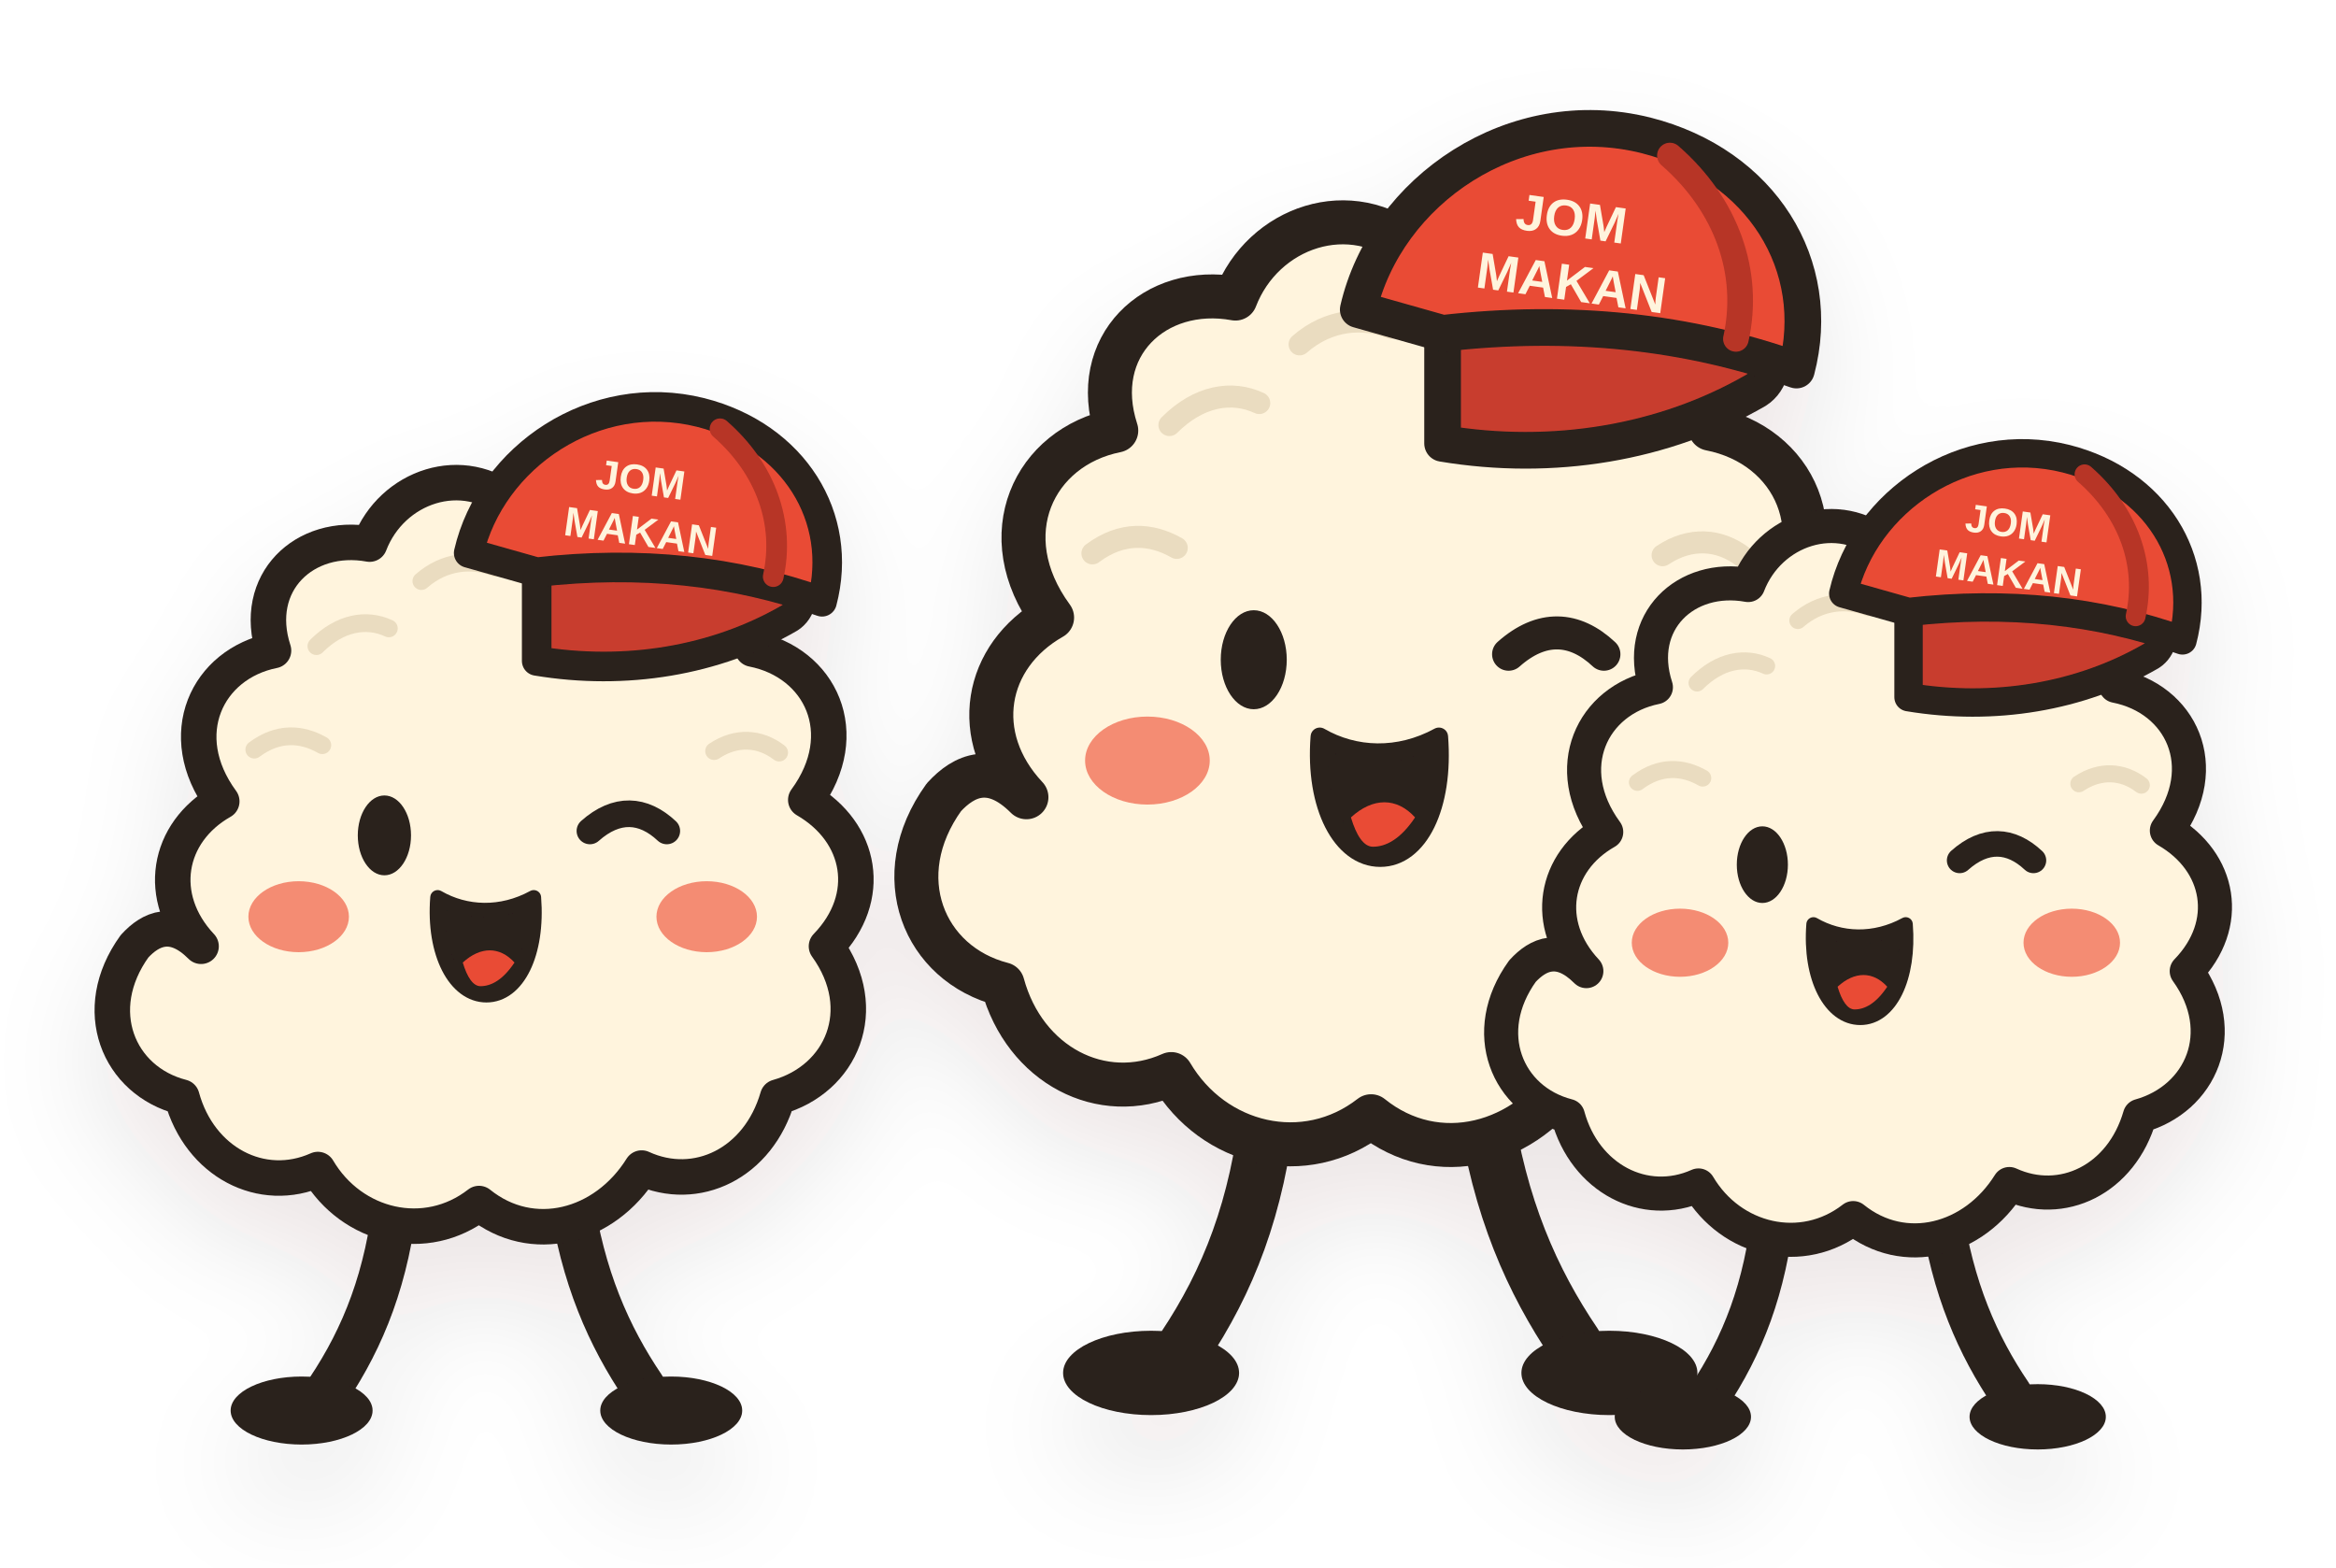
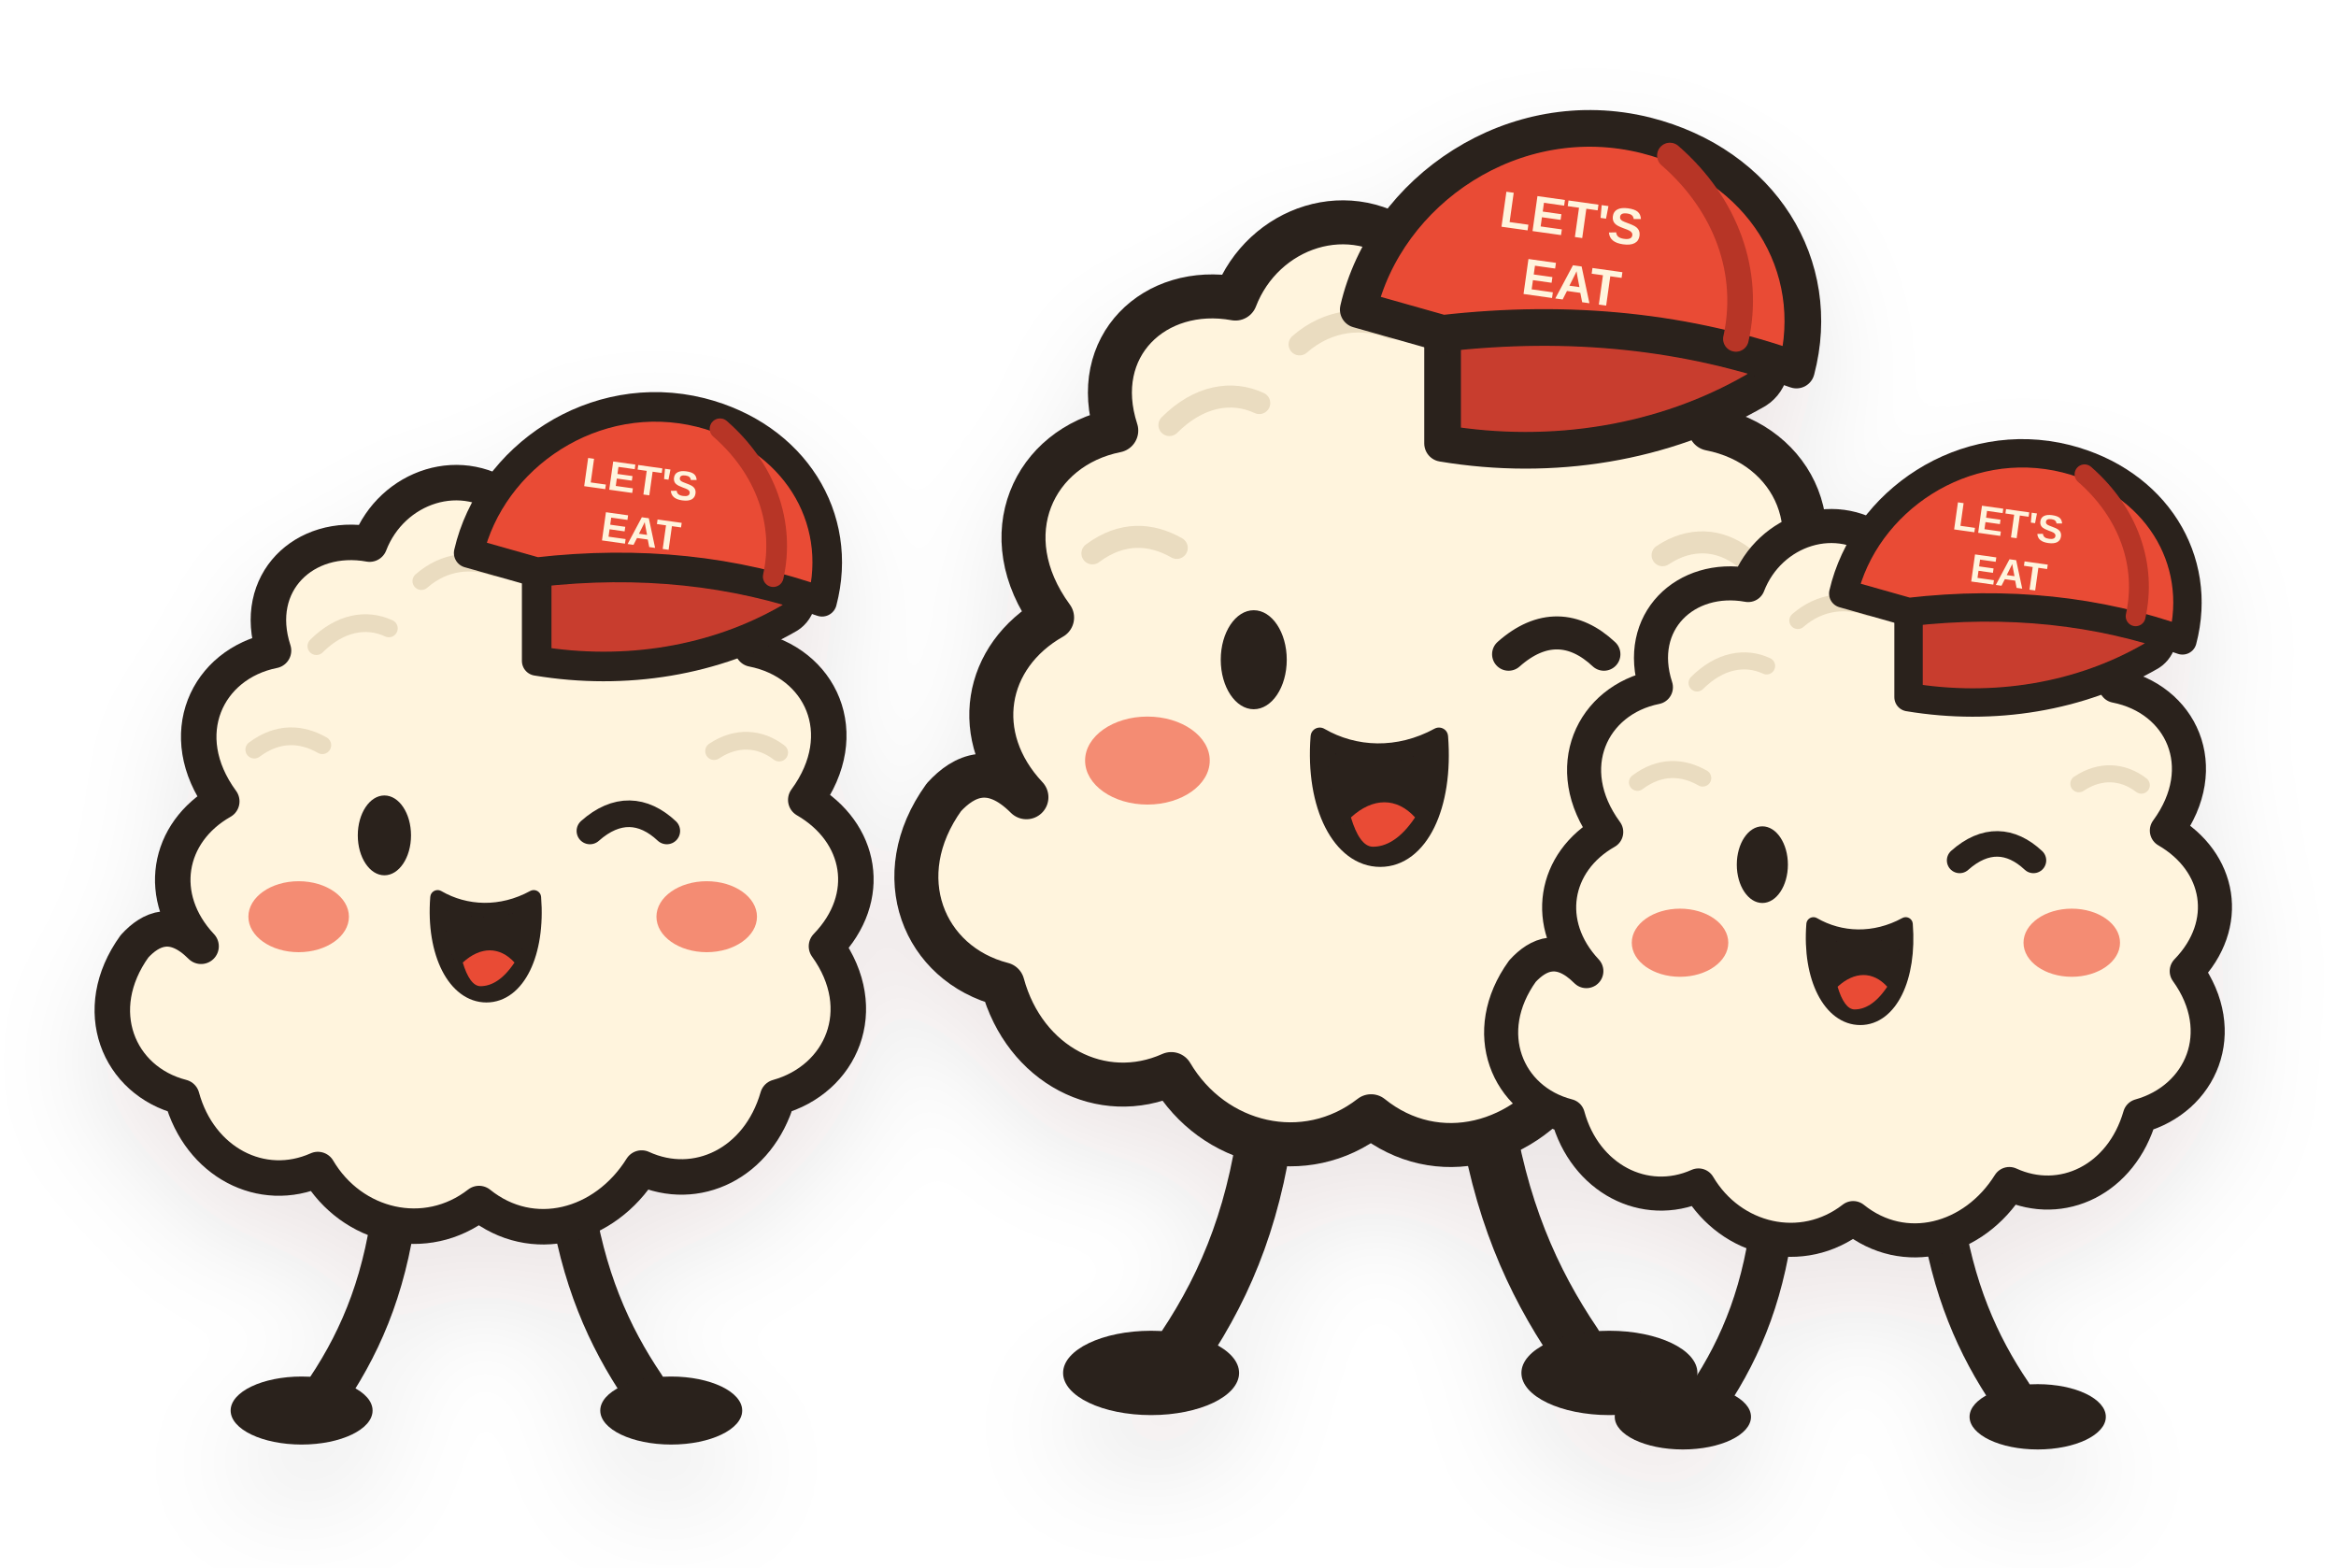
<svg xmlns="http://www.w3.org/2000/svg" width="790" height="530" viewBox="40 250 790 530" fill="none">
  <defs>
    <filter id="softShadow" x="-20%" y="-20%" width="140%" height="140%">
      <feDropShadow dx="0" dy="18" stdDeviation="18" flood-color="#29201D" flood-opacity="0.10" />
    </filter>
  </defs>
  <g filter="url(#softShadow)">
    <g transform="translate(185 160) scale(.62)">
      <path d="M458 748C452 804 436 844 412 880" stroke="#29201D" stroke-width="30" stroke-linecap="round" />
      <path d="M576 748C584 804 602 844 625 878" stroke="#29201D" stroke-width="30" stroke-linecap="round" />
      <ellipse cx="394" cy="894" rx="48" ry="23" fill="#29201D" />
      <ellipse cx="644" cy="894" rx="48" ry="23" fill="#29201D" />
      <path d="M375 610C345 628 335 653 340 684" stroke="#29201D" stroke-width="28" stroke-linecap="round" />
      <path d="M661 610C692 628 703 653 698 684" stroke="#29201D" stroke-width="28" stroke-linecap="round" />
      <path d="M326 580       C295 547 303 503 340 482       C307 437 330 389 375 380       C360 334 396 300 440 308       C455 269 503 252 537 281       C568 252 616 267 632 306       C678 298 714 333 699 379       C745 388 768 436 735 481       C773 503 781 547 749 580       C780 623 759 670 716 682       C703 727 661 747 624 730       C599 770 550 783 514 754       C478 782 428 770 405 731       C367 748 325 726 313 682       C270 671 250 623 281 580       C292 568 307 561 326 580Z" fill="#FFF4DD" stroke="#29201D" stroke-width="24" stroke-linejoin="round" />
      <g stroke="#E8D9BC" stroke-width="12" stroke-linecap="round" opacity="0.9">
        <path d="M404 377C420 361 438 358 453 365" />
        <path d="M475 333C491 319 510 318 525 324" />
        <path d="M554 330C570 320 588 322 601 331" />
        <path d="M623 366C639 359 655 362 669 374" />
        <path d="M362 447C378 435 394 436 408 444" />
        <path d="M673 448C688 438 704 439 717 449" />
      </g>
      <path d="M553 301C616 282 681 295 728 334C735 341 732 353 724 358C674 387 613 397 553 387Z" fill="#C83D2D" stroke="#29201D" stroke-width="20" stroke-linejoin="round" />
      <path d="M507 314C522 249 592 201 664 219C727 235 761 290 746 347C687 326 623 319 553 327Z" fill="#E94B35" stroke="#29201D" stroke-width="20" stroke-linejoin="round" />
      <path d="M677 230C708 257 721 294 713 330" stroke="#B73427" stroke-width="14" stroke-linecap="round" />
      <g fill="#FFF4DD" text-anchor="middle" font-family="Arial Rounded MT Bold, Arial, sans-serif" font-weight="700">
-         <text x="622" y="274" font-size="28" transform="rotate(8 622 274)">JOM</text>
-         <text x="622" y="309" font-size="28" transform="rotate(8 622 309)">MAKAN</text>
+         <text x="622" y="274" font-size="28" transform="rotate(8 622 274)">LET'S</text>
+         <text x="622" y="309" font-size="28" transform="rotate(8 622 309)">EAT</text>
      </g>
      <ellipse cx="450" cy="505" rx="18" ry="27" fill="#29201D" />
      <path d="M589 502C607 486 625 487 641 502" stroke="#29201D" stroke-width="18" stroke-linecap="round" />
      <ellipse cx="392" cy="560" rx="34" ry="24" fill="#F48C73" />
      <ellipse cx="668" cy="560" rx="34" ry="24" fill="#F48C73" />
      <path d="M486 547C505 558 529 559 551 547C554 585 540 613 519 613C498 613 483 585 486 547Z" fill="#29201D" stroke="#29201D" stroke-width="10" stroke-linejoin="round" />
      <path d="M503 591C515 580 528 580 538 591C530 603 522 607 515 607C510 607 506 601 503 591Z" fill="#E94B35" />
    </g>
    <g transform="translate(-55 280) scale(.5)">
      <path d="M458 748C452 804 436 844 412 880" stroke="#29201D" stroke-width="30" stroke-linecap="round" />
      <path d="M576 748C584 804 602 844 625 878" stroke="#29201D" stroke-width="30" stroke-linecap="round" />
      <ellipse cx="394" cy="894" rx="48" ry="23" fill="#29201D" />
      <ellipse cx="644" cy="894" rx="48" ry="23" fill="#29201D" />
      <path d="M375 610C345 628 335 653 340 684" stroke="#29201D" stroke-width="28" stroke-linecap="round" />
      <path d="M661 610C692 628 703 653 698 684" stroke="#29201D" stroke-width="28" stroke-linecap="round" />
      <path d="M326 580       C295 547 303 503 340 482       C307 437 330 389 375 380       C360 334 396 300 440 308       C455 269 503 252 537 281       C568 252 616 267 632 306       C678 298 714 333 699 379       C745 388 768 436 735 481       C773 503 781 547 749 580       C780 623 759 670 716 682       C703 727 661 747 624 730       C599 770 550 783 514 754       C478 782 428 770 405 731       C367 748 325 726 313 682       C270 671 250 623 281 580       C292 568 307 561 326 580Z" fill="#FFF4DD" stroke="#29201D" stroke-width="24" stroke-linejoin="round" />
      <g stroke="#E8D9BC" stroke-width="12" stroke-linecap="round" opacity="0.9">
        <path d="M404 377C420 361 438 358 453 365" />
        <path d="M475 333C491 319 510 318 525 324" />
        <path d="M554 330C570 320 588 322 601 331" />
        <path d="M623 366C639 359 655 362 669 374" />
        <path d="M362 447C378 435 394 436 408 444" />
        <path d="M673 448C688 438 704 439 717 449" />
      </g>
      <path d="M553 301C616 282 681 295 728 334C735 341 732 353 724 358C674 387 613 397 553 387Z" fill="#C83D2D" stroke="#29201D" stroke-width="20" stroke-linejoin="round" />
      <path d="M507 314C522 249 592 201 664 219C727 235 761 290 746 347C687 326 623 319 553 327Z" fill="#E94B35" stroke="#29201D" stroke-width="20" stroke-linejoin="round" />
      <path d="M677 230C708 257 721 294 713 330" stroke="#B73427" stroke-width="14" stroke-linecap="round" />
      <g fill="#FFF4DD" text-anchor="middle" font-family="Arial Rounded MT Bold, Arial, sans-serif" font-weight="700">
-         <text x="622" y="274" font-size="28" transform="rotate(8 622 274)">JOM</text>
-         <text x="622" y="309" font-size="28" transform="rotate(8 622 309)">MAKAN</text>
+         <text x="622" y="274" font-size="28" transform="rotate(8 622 274)">LET'S</text>
+         <text x="622" y="309" font-size="28" transform="rotate(8 622 309)">EAT</text>
      </g>
      <ellipse cx="450" cy="505" rx="18" ry="27" fill="#29201D" />
      <path d="M589 502C607 486 625 487 641 502" stroke="#29201D" stroke-width="18" stroke-linecap="round" />
      <ellipse cx="392" cy="560" rx="34" ry="24" fill="#F48C73" />
      <ellipse cx="668" cy="560" rx="34" ry="24" fill="#F48C73" />
      <path d="M486 547C505 558 529 559 551 547C554 585 540 613 519 613C498 613 483 585 486 547Z" fill="#29201D" stroke="#29201D" stroke-width="10" stroke-linejoin="round" />
      <path d="M503 591C515 580 528 580 538 591C530 603 522 607 515 607C510 607 506 601 503 591Z" fill="#E94B35" />
    </g>
    <g transform="translate(420 300) scale(.48)">
      <path d="M458 748C452 804 436 844 412 880" stroke="#29201D" stroke-width="30" stroke-linecap="round" />
      <path d="M576 748C584 804 602 844 625 878" stroke="#29201D" stroke-width="30" stroke-linecap="round" />
      <ellipse cx="394" cy="894" rx="48" ry="23" fill="#29201D" />
      <ellipse cx="644" cy="894" rx="48" ry="23" fill="#29201D" />
      <path d="M375 610C345 628 335 653 340 684" stroke="#29201D" stroke-width="28" stroke-linecap="round" />
      <path d="M661 610C692 628 703 653 698 684" stroke="#29201D" stroke-width="28" stroke-linecap="round" />
      <path d="M326 580       C295 547 303 503 340 482       C307 437 330 389 375 380       C360 334 396 300 440 308       C455 269 503 252 537 281       C568 252 616 267 632 306       C678 298 714 333 699 379       C745 388 768 436 735 481       C773 503 781 547 749 580       C780 623 759 670 716 682       C703 727 661 747 624 730       C599 770 550 783 514 754       C478 782 428 770 405 731       C367 748 325 726 313 682       C270 671 250 623 281 580       C292 568 307 561 326 580Z" fill="#FFF4DD" stroke="#29201D" stroke-width="24" stroke-linejoin="round" />
      <g stroke="#E8D9BC" stroke-width="12" stroke-linecap="round" opacity="0.9">
        <path d="M404 377C420 361 438 358 453 365" />
        <path d="M475 333C491 319 510 318 525 324" />
        <path d="M554 330C570 320 588 322 601 331" />
        <path d="M623 366C639 359 655 362 669 374" />
        <path d="M362 447C378 435 394 436 408 444" />
        <path d="M673 448C688 438 704 439 717 449" />
      </g>
      <path d="M553 301C616 282 681 295 728 334C735 341 732 353 724 358C674 387 613 397 553 387Z" fill="#C83D2D" stroke="#29201D" stroke-width="20" stroke-linejoin="round" />
      <path d="M507 314C522 249 592 201 664 219C727 235 761 290 746 347C687 326 623 319 553 327Z" fill="#E94B35" stroke="#29201D" stroke-width="20" stroke-linejoin="round" />
      <path d="M677 230C708 257 721 294 713 330" stroke="#B73427" stroke-width="14" stroke-linecap="round" />
      <g fill="#FFF4DD" text-anchor="middle" font-family="Arial Rounded MT Bold, Arial, sans-serif" font-weight="700">
-         <text x="622" y="274" font-size="28" transform="rotate(8 622 274)">JOM</text>
-         <text x="622" y="309" font-size="28" transform="rotate(8 622 309)">MAKAN</text>
+         <text x="622" y="274" font-size="28" transform="rotate(8 622 274)">LET'S</text>
+         <text x="622" y="309" font-size="28" transform="rotate(8 622 309)">EAT</text>
      </g>
      <ellipse cx="450" cy="505" rx="18" ry="27" fill="#29201D" />
      <path d="M589 502C607 486 625 487 641 502" stroke="#29201D" stroke-width="18" stroke-linecap="round" />
      <ellipse cx="392" cy="560" rx="34" ry="24" fill="#F48C73" />
      <ellipse cx="668" cy="560" rx="34" ry="24" fill="#F48C73" />
      <path d="M486 547C505 558 529 559 551 547C554 585 540 613 519 613C498 613 483 585 486 547Z" fill="#29201D" stroke="#29201D" stroke-width="10" stroke-linejoin="round" />
      <path d="M503 591C515 580 528 580 538 591C530 603 522 607 515 607C510 607 506 601 503 591Z" fill="#E94B35" />
    </g>
  </g>
</svg>
